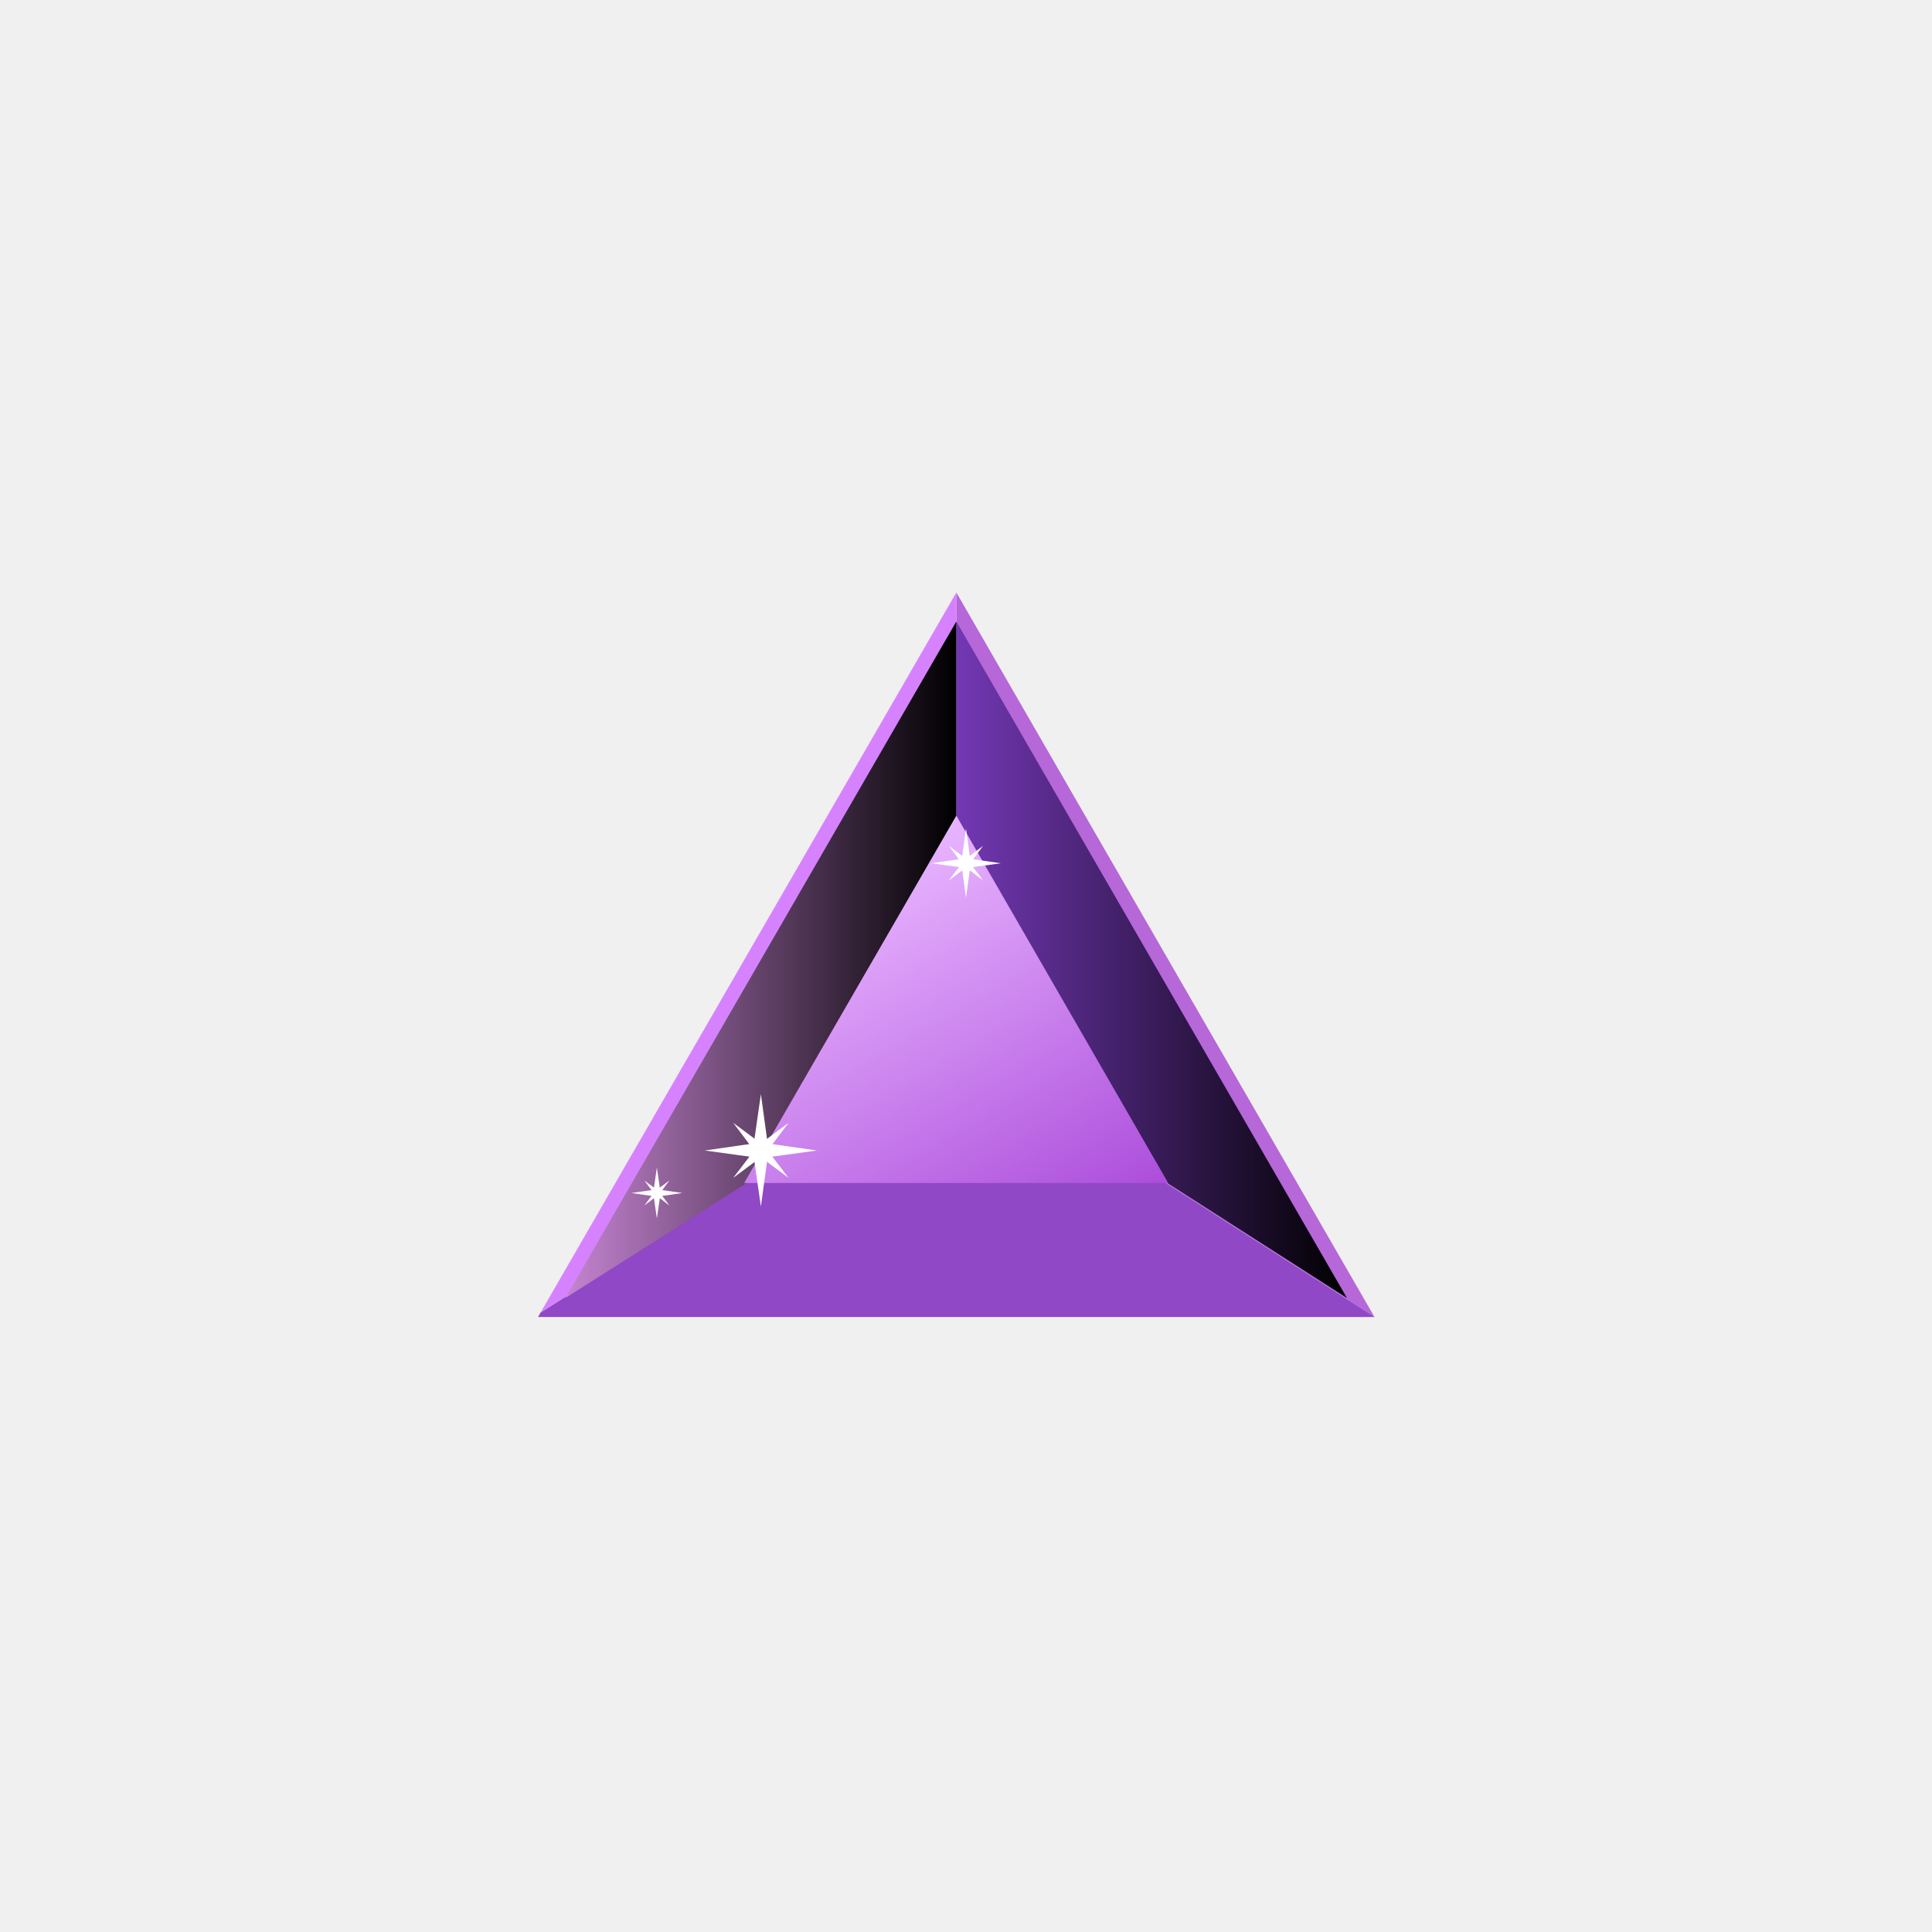
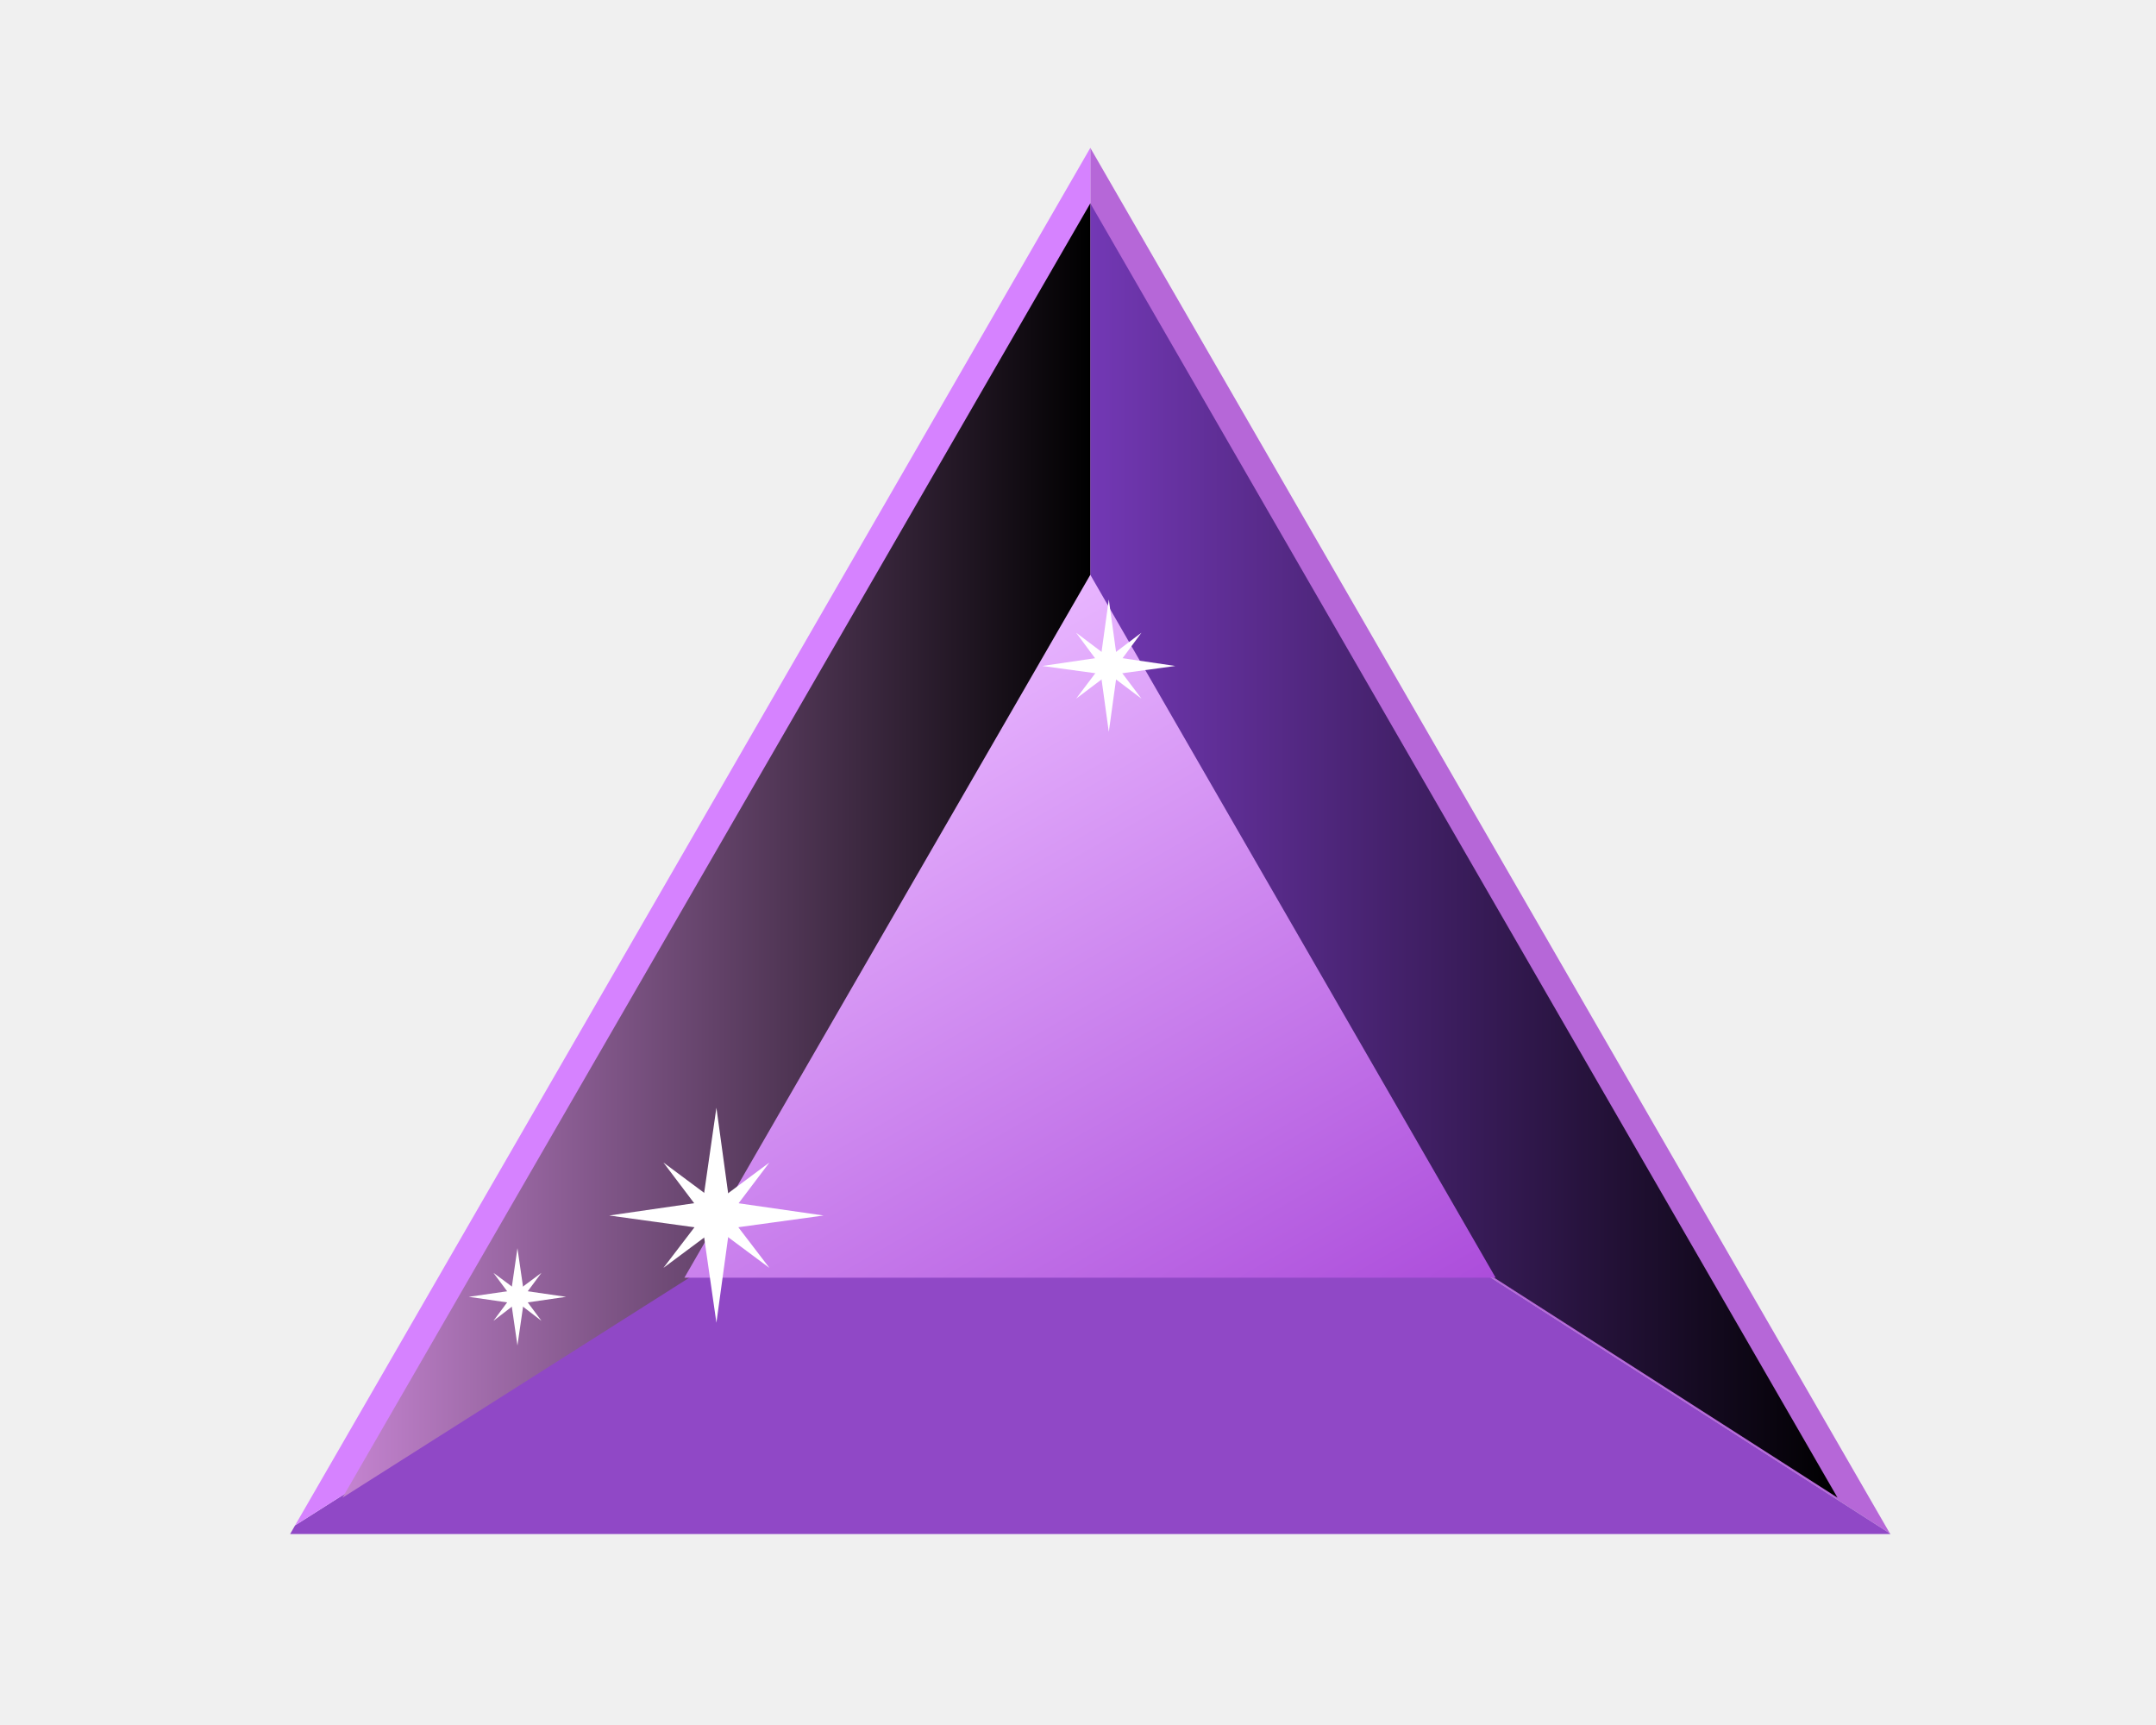
- <svg xmlns="http://www.w3.org/2000/svg" version="1.1" id="Layer_1" x="0px" y="0px" viewBox="0 0 600 600" style="enable-background:new 0 0 600 600;" xml:space="preserve">
+ <svg xmlns="http://www.w3.org/2000/svg" version="1.1" id="Layer_1" x="0px" y="0px" viewBox="120 160 350 280" style="enable-background:new 0 0 600 600;" xml:space="preserve">
  <style type="text/css">
	.st0{fill:#B667D8;}
	.st1{fill:url(#SVGID_1_);}
	.st2{fill:#9048C6;}
	.st3{fill:#D682FF;}
	.st4{fill:url(#SVGID_2_);}
	.st5{fill:url(#SVGID_3_);}
	.st6{fill:#FFFFFF;}
</style>
  <g>
    <polygon class="st0" points="426.8,408.9 297,184 297,325.7  " />
    <linearGradient id="SVGID_1_" gradientUnits="userSpaceOnUse" x1="296.959" y1="298.054" x2="418.299" y2="298.054">
      <stop offset="0" style="stop-color:#7338B5" />
      <stop offset="1" style="stop-color:#000000" />
    </linearGradient>
    <polygon class="st1" points="418.3,403.1 297,193 297,325.4  " />
    <polygon class="st2" points="297,325.7 167.9,407.6 167.1,409 426.9,409 426.8,408.9  " />
    <polygon class="st3" points="297,184 167.9,407.6 297,325.7  " />
    <linearGradient id="SVGID_2_" gradientUnits="userSpaceOnUse" x1="175.619" y1="298.054" x2="296.959" y2="298.054">
      <stop offset="0" style="stop-color:#C584D1" />
      <stop offset="1" style="stop-color:#000000" />
    </linearGradient>
    <polygon class="st4" points="297,193 175.6,403.1 297,326.1  " />
  </g>
  <linearGradient id="SVGID_3_" gradientUnits="userSpaceOnUse" x1="247.571" y1="281.817" x2="313.421" y2="395.874">
    <stop offset="0" style="stop-color:#E8B5FF" />
    <stop offset="1" style="stop-color:#AC4DDB" />
  </linearGradient>
  <polygon class="st5" points="231.1,367.4 297,253.3 362.8,367.4 " />
  <g>
    <polygon class="st6" points="236.3,339.8 238.4,355.1 253.7,357.3 238.4,359.4 236.3,374.7 234.1,359.4 218.9,357.3 234.1,355.1     " />
    <polygon class="st6" points="227.7,365.8 234.2,357.3 227.7,348.7 236.3,355.1 244.9,348.7 238.4,357.3 244.9,365.8 236.3,359.4     " />
  </g>
  <g>
    <polygon class="st6" points="300,257.3 301.3,266.7 310.8,268.1 301.3,269.4 300,278.8 298.7,269.4 289.2,268.1 298.7,266.7  " />
    <polygon class="st6" points="294.7,273.4 298.7,268.1 294.7,262.7 300,266.7 305.3,262.7 301.3,268.1 305.3,273.4 300,269.4  " />
  </g>
  <g>
    <polygon class="st6" points="204,362.6 205,369.5 211.9,370.5 205,371.5 204,378.4 203,371.5 196.1,370.5 203,369.5  " />
    <polygon class="st6" points="200.1,374.4 203,370.5 200.1,366.6 204,369.5 207.9,366.6 205,370.5 207.9,374.4 204,371.4  " />
  </g>
</svg>
